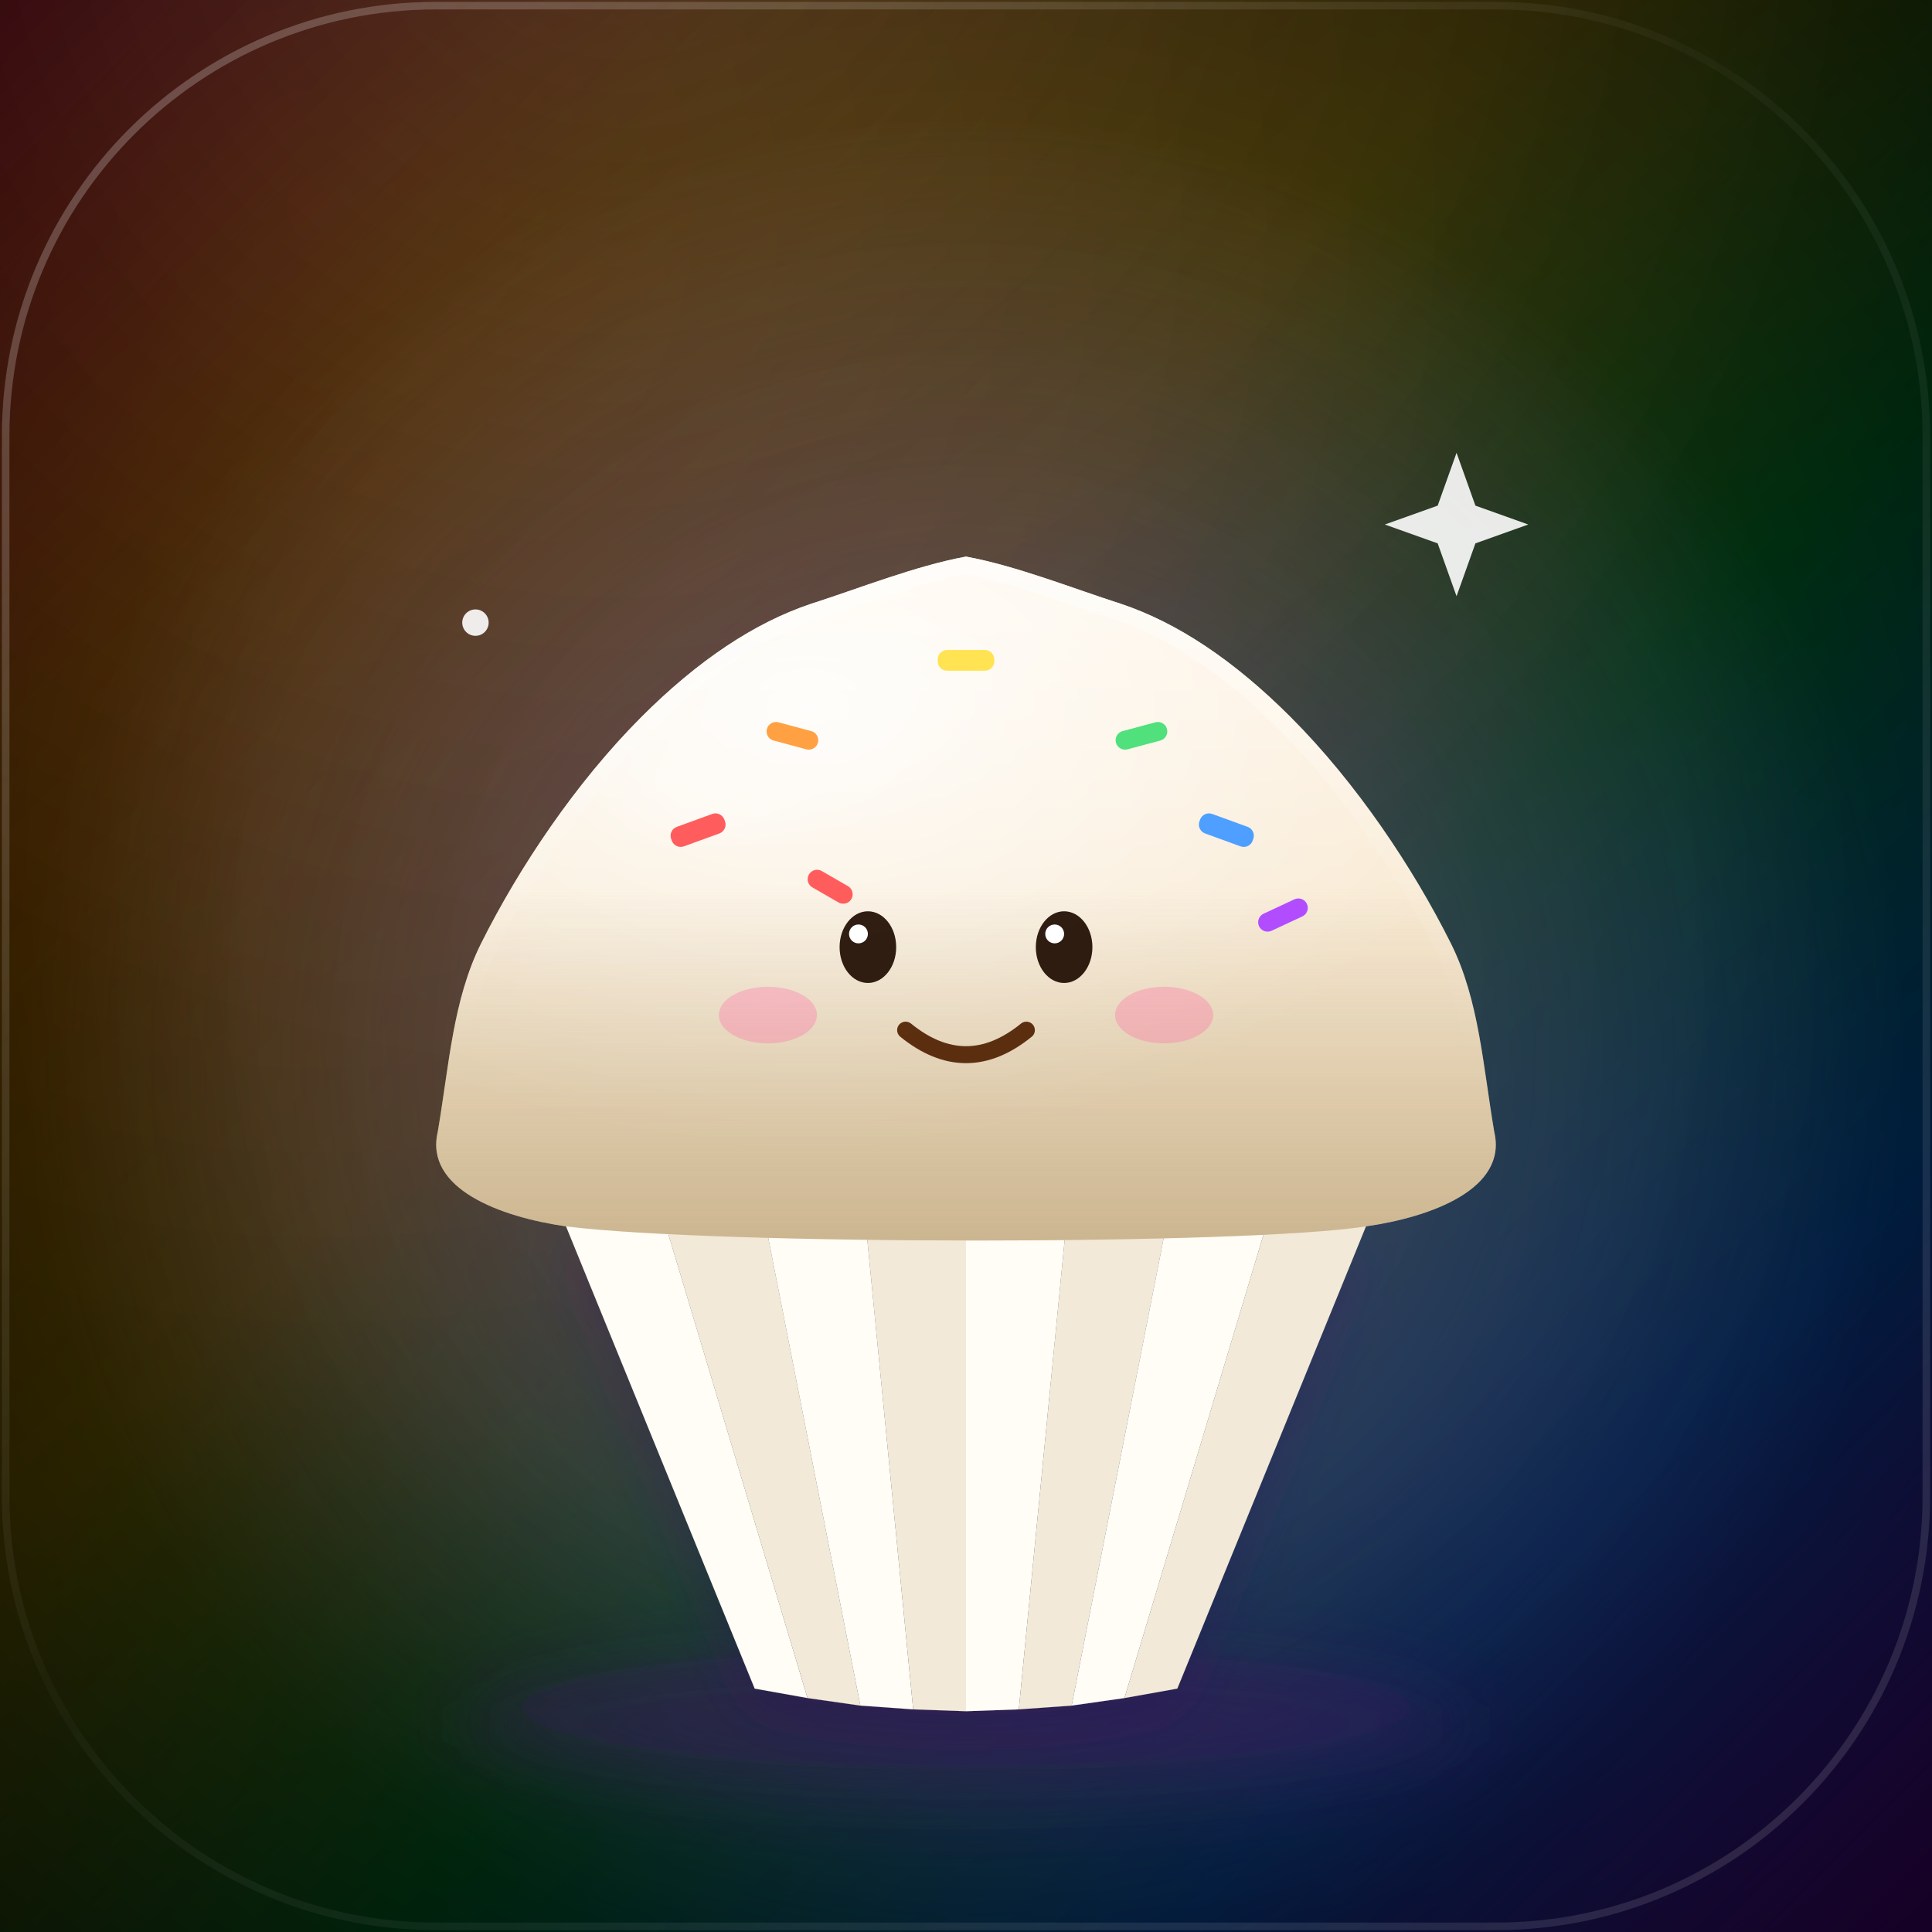
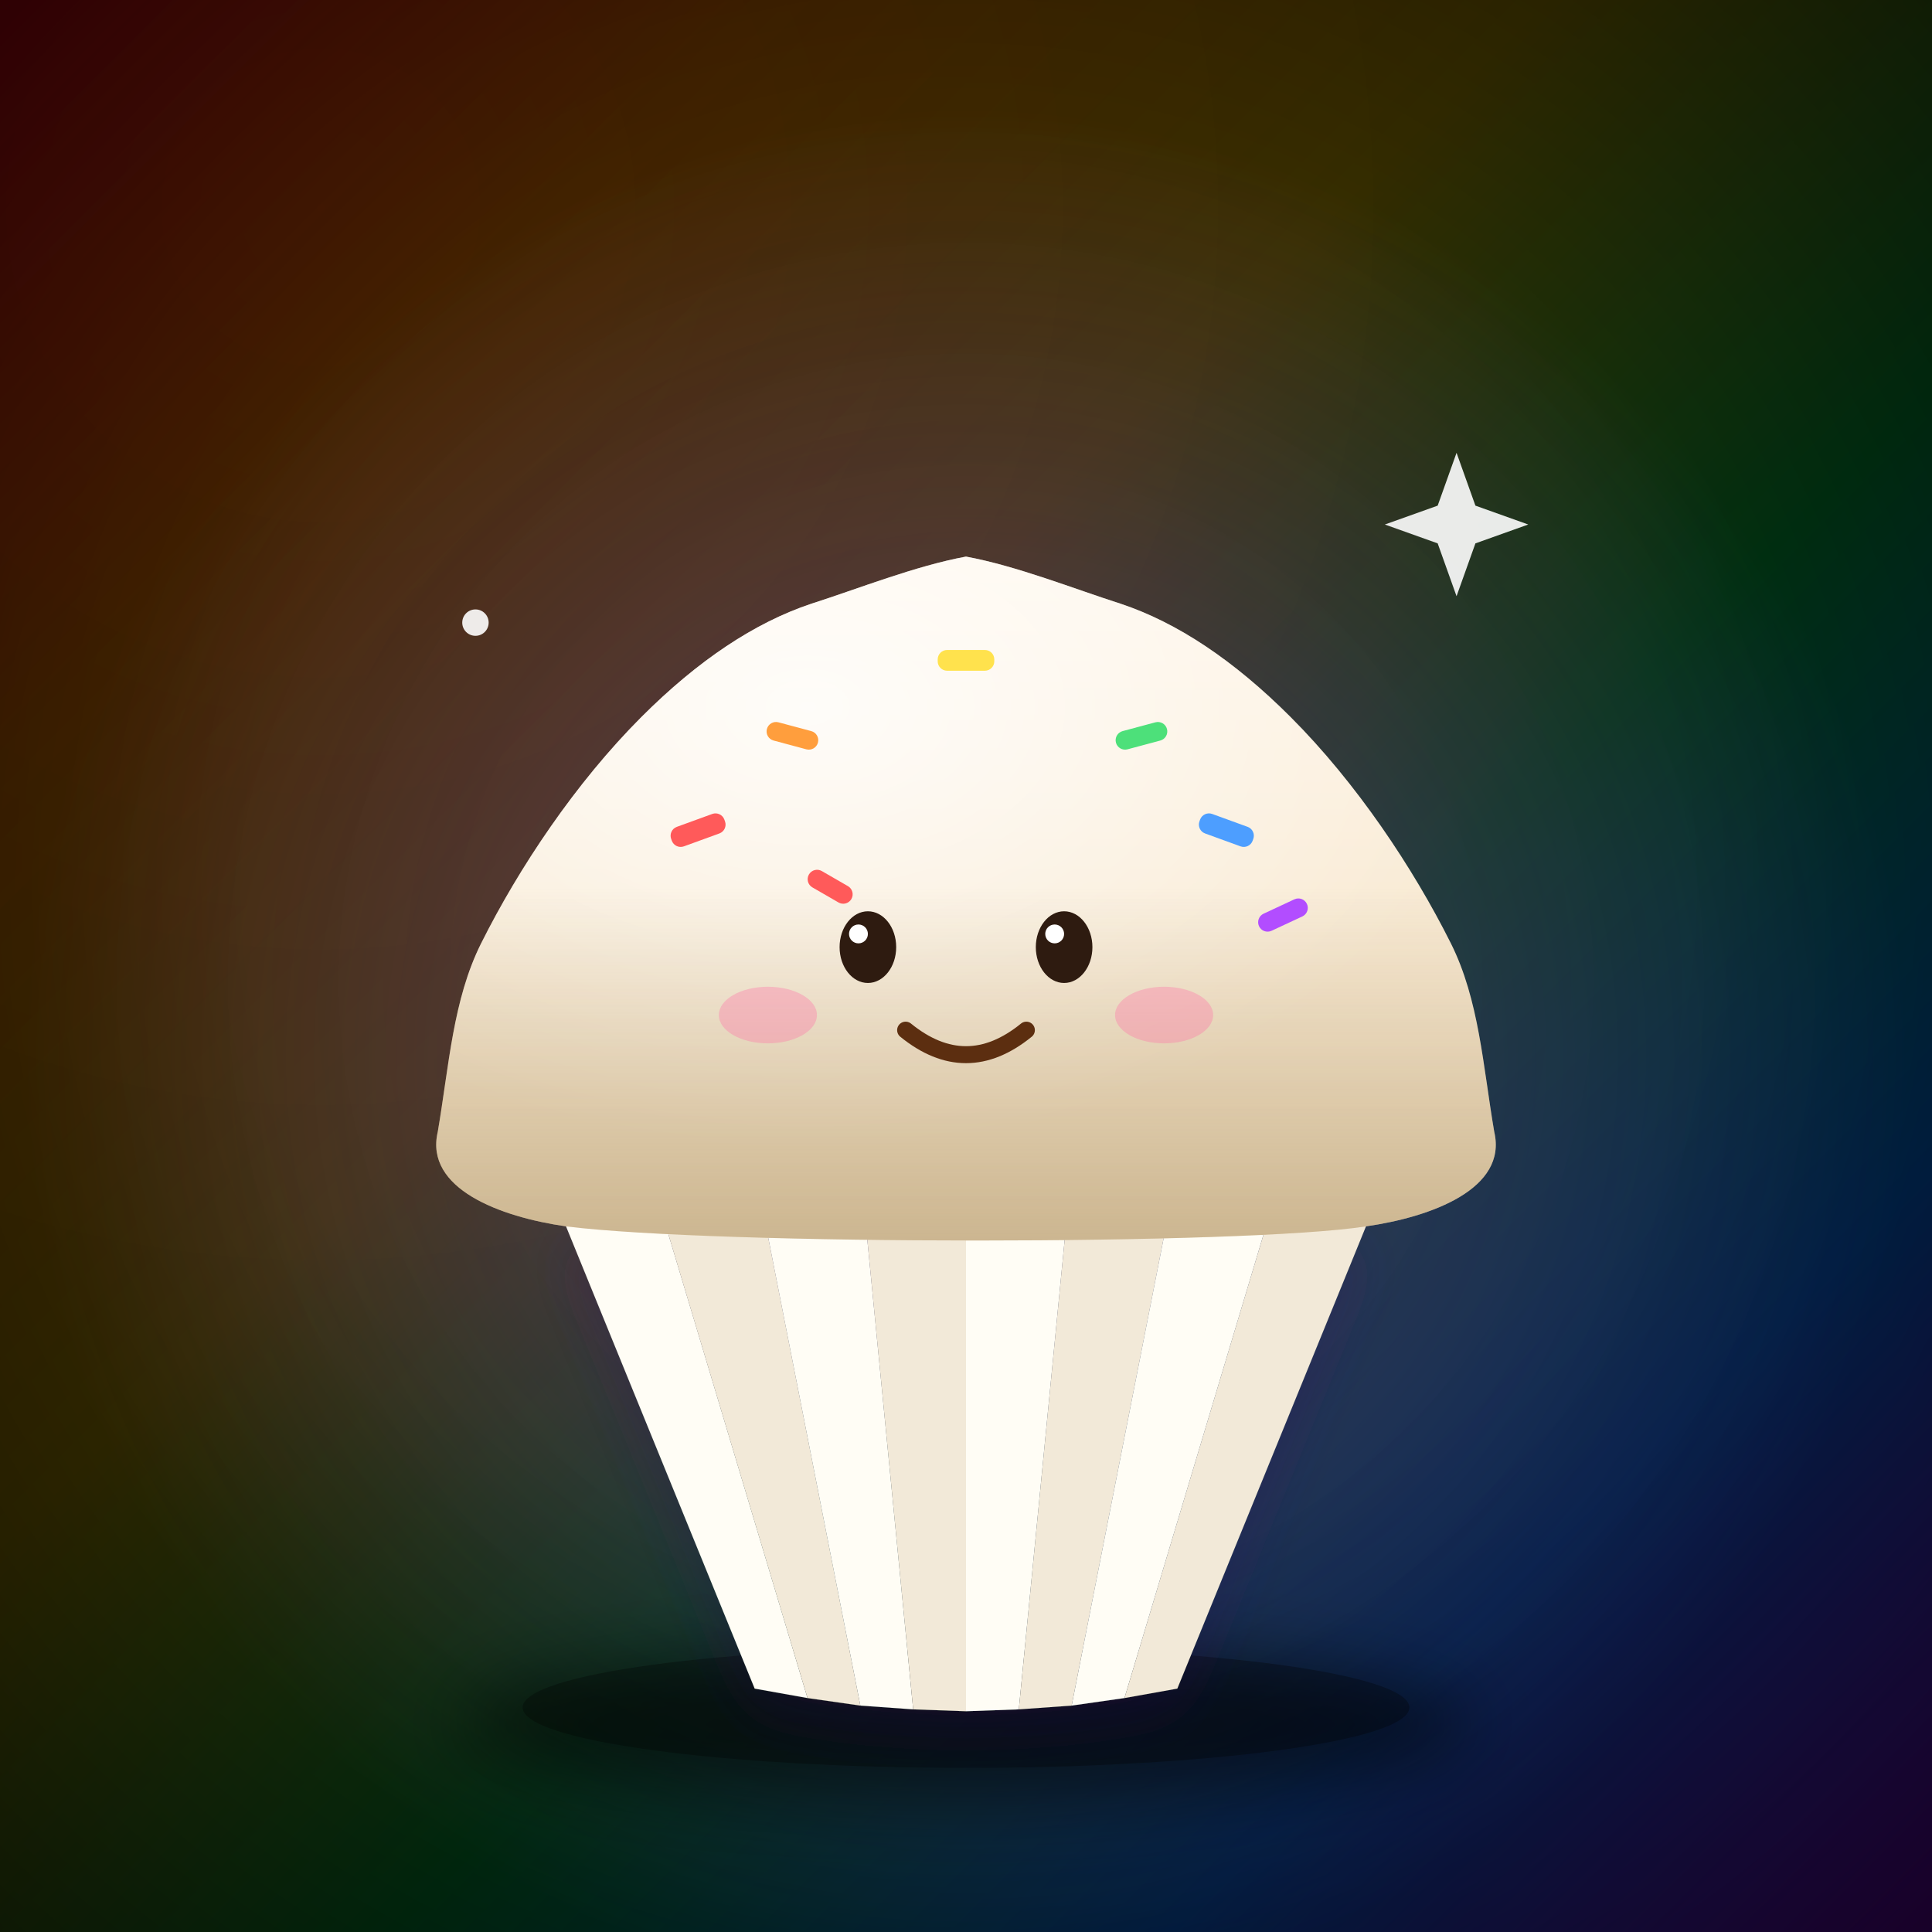
<svg xmlns="http://www.w3.org/2000/svg" width="1024" height="1024" viewBox="0 0 1024 1024">
  <defs>
    <linearGradient id="bg" x1="0" y1="0" x2="1" y2="1">
      <stop offset="0" stop-color="#FF5A5A" />
      <stop offset="0.2" stop-color="#FF9E3D" />
      <stop offset="0.4" stop-color="#FFE24D" />
      <stop offset="0.6" stop-color="#4DE07A" />
      <stop offset="0.8" stop-color="#4D9EFF" />
      <stop offset="1" stop-color="#B24DFF" />
    </linearGradient>
    <linearGradient id="dome" x1="0" y1="0" x2="0" y2="1">
      <stop offset="0" stop-color="#FFF6E9" />
      <stop offset="1" stop-color="#F2DFC0" />
    </linearGradient>
    <radialGradient id="sheen" cx="0.35" cy="0.22" r="0.65">
      <stop offset="0" stop-color="#FFFFFF" stop-opacity="0.8" />
      <stop offset="1" stop-color="#FFFFFF" stop-opacity="0" />
    </radialGradient>
    <radialGradient id="glow" cx="0.5" cy="0.5" r="0.5">
      <stop offset="0" stop-color="#FFFFFF" stop-opacity="0.16" />
      <stop offset="1" stop-color="#FFFFFF" stop-opacity="0" />
    </radialGradient>
    <filter id="s" x="-30%" y="-30%" width="160%" height="160%">
      <feDropShadow dx="0" dy="12" stdDeviation="14" flood-color="#3A1A5C" flood-opacity="0.22" />
    </filter>
    <linearGradient id="bg-rm" x1="0" y1="0" x2="1" y2="1">
      <stop offset="0" stop-color="#4B0006" />
      <stop offset="0.2" stop-color="#3F1F00" />
      <stop offset="0.4" stop-color="#372E00" />
      <stop offset="0.6" stop-color="#003312" />
      <stop offset="0.8" stop-color="#00234C" />
      <stop offset="1" stop-color="#310050" />
    </linearGradient>
    <radialGradient id="glow-rm" cx="0.5" cy="0.5" r="0.5">
      <stop offset="0" stop-color="#333333" stop-opacity="0.16" />
      <stop offset="1" stop-color="#333333" stop-opacity="0" />
    </radialGradient>
    <radialGradient id="rmBloom" cx="512" cy="560" r="500" gradientUnits="userSpaceOnUse">
-       <stop offset="0" stop-color="#C280FF" stop-opacity="0.58" />
-       <stop offset=".42" stop-color="#C280FF" stop-opacity="0.244" />
-       <stop offset="1" stop-color="#C280FF" stop-opacity="0" />
+       <stop offset="0" stop-color="#B75EFF" stop-opacity="0.5" />
+       <stop offset=".42" stop-color="#B75EFF" stop-opacity="0.210" />
+       <stop offset="1" stop-color="#B75EFF" stop-opacity="0" />
    </radialGradient>
    <radialGradient id="rmVig" cx="512" cy="470" r="760" gradientUnits="userSpaceOnUse">
      <stop offset=".5" stop-color="#000000" stop-opacity="0" />
-       <stop offset="1" stop-color="#000000" stop-opacity="0.55" />
+       <stop offset="1" stop-color="#000000" stop-opacity="0.5" />
    </radialGradient>
    <filter id="rmBlur18" x="-40%" y="-200%" width="180%" height="500%">
      <feGaussianBlur stdDeviation="18" />
    </filter>
    <filter id="rmBlur6" x="-20%" y="-200%" width="140%" height="500%">
      <feGaussianBlur stdDeviation="6" />
    </filter>
    <linearGradient id="rmLinerShade" x1="300" y1="0" x2="724" y2="0" gradientUnits="userSpaceOnUse">
      <stop offset="0" stop-color="#827356" stop-opacity=".42" />
      <stop offset=".34" stop-color="#827356" stop-opacity="0" />
      <stop offset=".6" stop-color="#827356" stop-opacity="0" />
      <stop offset="1" stop-color="#827356" stop-opacity=".5" />
    </linearGradient>
    <linearGradient id="rmAO" x1="0" y1="660" x2="0" y2="730" gradientUnits="userSpaceOnUse">
      <stop offset="0" stop-color="#827356" stop-opacity=".55" />
      <stop offset="1" stop-color="#827356" stop-opacity="0" />
    </linearGradient>
    <clipPath id="rmLinerClip">
-       <polygon points="300,662 724,662 624,895 400,895" />
+       <polygon points="300,650 353,650 428,900 400,895" />
+       <polygon points="353,650 406,650 456,904 428,900" />
+       <polygon points="406,650 459,650 484,906 456,904" />
+       <polygon points="459,650 512,650 512,907 484,906" />
+       <polygon points="512,650 565,650 540,906 512,907" />
+       <polygon points="565,650 618,650 568,904 540,906" />
+       <polygon points="618,650 671,650 596,900 568,904" />
+       <polygon points="671,650 724,650 624,895 596,900" />
    </clipPath>
-     <linearGradient id="rmRim" x1="0" y1="290" x2="0" y2="560" gradientUnits="userSpaceOnUse">
-       <stop offset="0" stop-color="#FFFFFF" stop-opacity=".85" />
-       <stop offset=".55" stop-color="#FFFFFF" stop-opacity=".18" />
-       <stop offset="1" stop-color="#FFFFFF" stop-opacity="0" />
-     </linearGradient>
-     <radialGradient id="rmGloss" cx="330" cy="-80" r="660" gradientUnits="userSpaceOnUse">
+     <radialGradient id="rmKey" cx="170" cy="110" r="900" gradientUnits="userSpaceOnUse">
      <stop offset="0" stop-color="#FFFFFF" stop-opacity="0.12" />
-       <stop offset=".55" stop-color="#FFFFFF" stop-opacity="0.042" />
-       <stop offset="1" stop-color="#FFFFFF" stop-opacity="0" />
-     </radialGradient>
-     <radialGradient id="rmKey" cx="170" cy="110" r="900" gradientUnits="userSpaceOnUse">
-       <stop offset="0" stop-color="#FFFFFF" stop-opacity="0.22" />
      <stop offset=".7" stop-color="#FFFFFF" stop-opacity="0" />
    </radialGradient>
    <linearGradient id="rmDomeShade" x1="0" y1="470" x2="0" y2="660" gradientUnits="userSpaceOnUse">
      <stop offset="0" stop-color="#977C4D" stop-opacity="0" />
      <stop offset="1" stop-color="#977C4D" stop-opacity=".42" />
-     </linearGradient>
-     <filter id="rmBlur14" x="-50%" y="-50%" width="200%" height="200%">
-       <feGaussianBlur stdDeviation="14" />
-     </filter>
-     <linearGradient id="rmEdge" x1="0" y1="0" x2="1024" y2="1024" gradientUnits="userSpaceOnUse">
-       <stop offset="0" stop-color="#FFFFFF" stop-opacity="0.26" />
-       <stop offset=".45" stop-color="#FFFFFF" stop-opacity="0.026" />
-       <stop offset="1" stop-color="#FFFFFF" stop-opacity="0.130" />
    </linearGradient>
    <clipPath id="rmDomeClip">
      <path d="M300,650 C265,645 225,630 232,600 C238,565 240,530 255,500 C275,460 305,415 340,380 C370,350 400,330 430,320 C455,312 485,300 512,295 C539,300 569,312 594,320 C624,330 654,350 684,380 C719,415 749,460 769,500 C784,530 786,565 792,600 C799,630 759,645 724,650 C660,660 380,660 300,650 Z" />
    </clipPath>
  </defs>
  <g clip-path="url(#rmLinerClip)">
    <rect x="300" y="662" width="424" height="240" fill="url(#rmLinerShade)" />
    <rect x="300" y="662" width="424" height="70" fill="url(#rmAO)" />
  </g>
  <rect width="1024" height="1024" fill="url(#bg-rm)" />
  <circle cx="512" cy="520" r="480" fill="url(#glow-rm)" />
  <rect width="1024" height="1024" fill="url(#rmKey)" style="mix-blend-mode:soft-light" />
  <circle cx="512" cy="560" r="500" fill="url(#rmBloom)" />
  <rect width="1024" height="1024" fill="url(#rmVig)" />
-   <ellipse cx="512" cy="914" rx="268" ry="40" fill="#3A1A5C" opacity="0.42" filter="url(#rmBlur18)" />
-   <ellipse cx="512" cy="905" rx="235" ry="32" fill="#3A1A5C" opacity="0.18" />
+   <ellipse cx="512" cy="914" rx="268" ry="40" fill="#000000" opacity="0.5" filter="url(#rmBlur18)" />
+   <ellipse cx="512" cy="905" rx="235" ry="32" fill="#000000" opacity="0.3" />
  <g filter="url(#s)">
    <polygon points="300,650 353,650 428,900 400,895" fill="#FFFDF5" />
    <polygon points="353,650 406,650 456,904 428,900" fill="#F2E9D8" />
    <polygon points="406,650 459,650 484,906 456,904" fill="#FFFDF5" />
    <polygon points="459,650 512,650 512,907 484,906" fill="#F2E9D8" />
    <polygon points="512,650 565,650 540,906 512,907" fill="#FFFDF5" />
    <polygon points="565,650 618,650 568,904 540,906" fill="#F2E9D8" />
    <polygon points="618,650 671,650 596,900 568,904" fill="#FFFDF5" />
    <polygon points="671,650 724,650 624,895 596,900" fill="#F2E9D8" />
  </g>
  <path d="M300,650 C265,645 225,630 232,600 C238,565 240,530 255,500 C275,460 305,415 340,380 C370,350 400,330 430,320 C455,312 485,300 512,295 C539,300 569,312 594,320 C624,330 654,350 684,380 C719,415 749,460 769,500 C784,530 786,565 792,600 C799,630 759,645 724,650 C660,660 380,660 300,650 Z" fill="url(#dome)" />
  <path d="M300,650 C265,645 225,630 232,600 C238,565 240,530 255,500 C275,460 305,415 340,380 C370,350 400,330 430,320 C455,312 485,300 512,295 C539,300 569,312 594,320 C624,330 654,350 684,380 C719,415 749,460 769,500 C784,530 786,565 792,600 C799,630 759,645 724,650 C660,660 380,660 300,650 Z" fill="url(#sheen)" />
  <g clip-path="url(#rmDomeClip)">
    <rect x="220" y="470" width="590" height="200" fill="url(#rmDomeShade)" />
-     <ellipse cx="418" cy="388" rx="96" ry="46" fill="#FFFFFF" opacity="0.3" transform="rotate(-24 418 388)" filter="url(#rmBlur14)" />
-     <path d="M300,650 C265,645 225,630 232,600 C238,565 240,530 255,500 C275,460 305,415 340,380 C370,350 400,330 430,320 C455,312 485,300 512,295 C539,300 569,312 594,320 C624,330 654,350 684,380 C719,415 749,460 769,500 C784,530 786,565 792,600 C799,630 759,645 724,650 C660,660 380,660 300,650 Z" fill="none" stroke="url(#rmRim)" stroke-width="18" opacity="0.6" />
  </g>
  <g>
    <rect x="-15" y="-5.5" width="30" height="11" rx="5" fill="#FF5A5A" transform="translate(370,440) rotate(-20)" />
    <rect x="-14" y="-5" width="28" height="10" rx="5" fill="#FF9E3D" transform="translate(420,390) rotate(15)" />
    <rect x="-15" y="-5.5" width="30" height="11" rx="5" fill="#FFE24D" transform="translate(512,350) rotate(0)" />
    <rect x="-14" y="-5" width="28" height="10" rx="5" fill="#4DE07A" transform="translate(605,390) rotate(-15)" />
    <rect x="-15" y="-5.5" width="30" height="11" rx="5" fill="#4D9EFF" transform="translate(650,440) rotate(20)" />
    <rect x="-14" y="-5" width="28" height="10" rx="5" fill="#B24DFF" transform="translate(680,485) rotate(-25)" />
    <rect x="-13" y="-5" width="26" height="10" rx="5" fill="#FF5A5A" transform="translate(440,470) rotate(30)" />
  </g>
  <g>
    <ellipse cx="407" cy="538" rx="26" ry="15" fill="#FF6FA5" opacity="0.35" />
    <ellipse cx="617" cy="538" rx="26" ry="15" fill="#FF6FA5" opacity="0.35" />
    <ellipse cx="460" cy="502" rx="15" ry="19" fill="#2E1B10" />
    <ellipse cx="564" cy="502" rx="15" ry="19" fill="#2E1B10" />
    <circle cx="455" cy="495" r="5" fill="#FFFFFF" />
    <circle cx="559" cy="495" r="5" fill="#FFFFFF" />
    <path d="M480,546 Q512,572 544,546" stroke="#5C2E10" stroke-width="9" stroke-linecap="round" fill="none" />
  </g>
  <g fill="#FFFFFF" opacity="0.9">
    <path d="M772,240 L782,268 L810,278 L782,288 L772,316 L762,288 L734,278 L762,268 Z" />
    <circle cx="252" cy="330" r="7" />
  </g>
-   <rect width="1024" height="1024" fill="url(#rmGloss)" />
-   <rect x="3" y="3" width="1018" height="1018" rx="228" fill="none" stroke="url(#rmEdge)" stroke-width="4" />
</svg>
